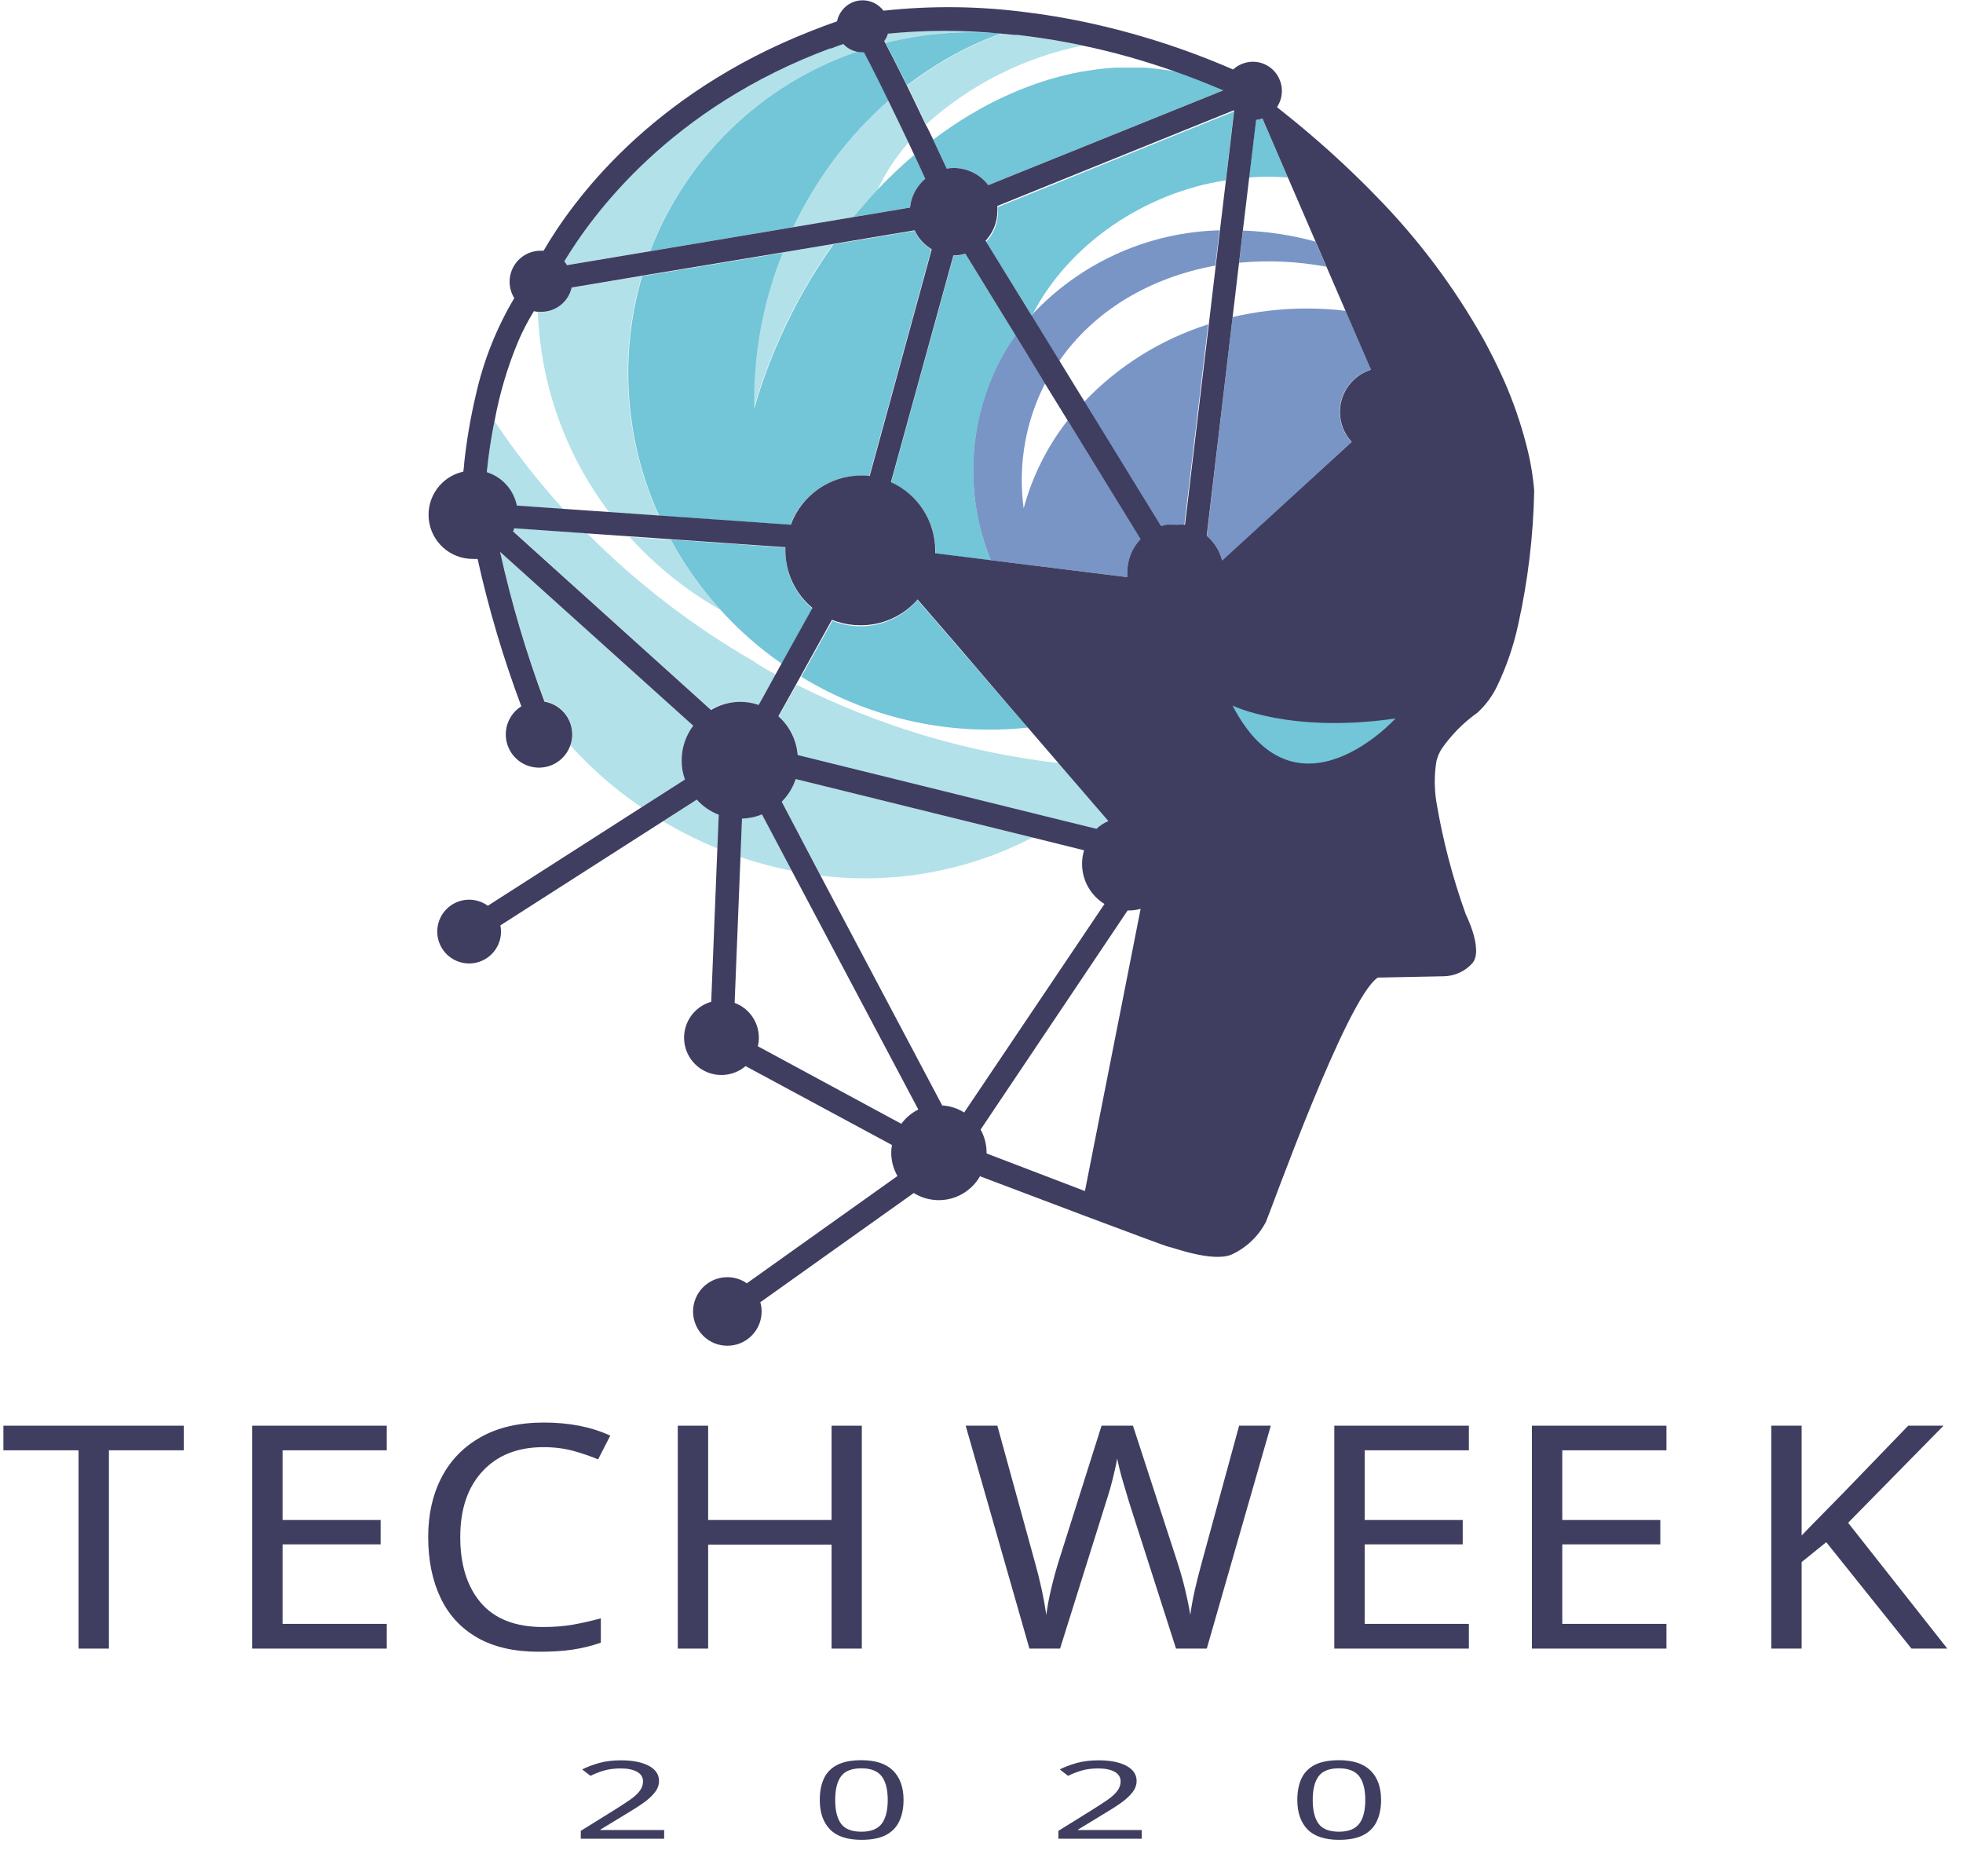
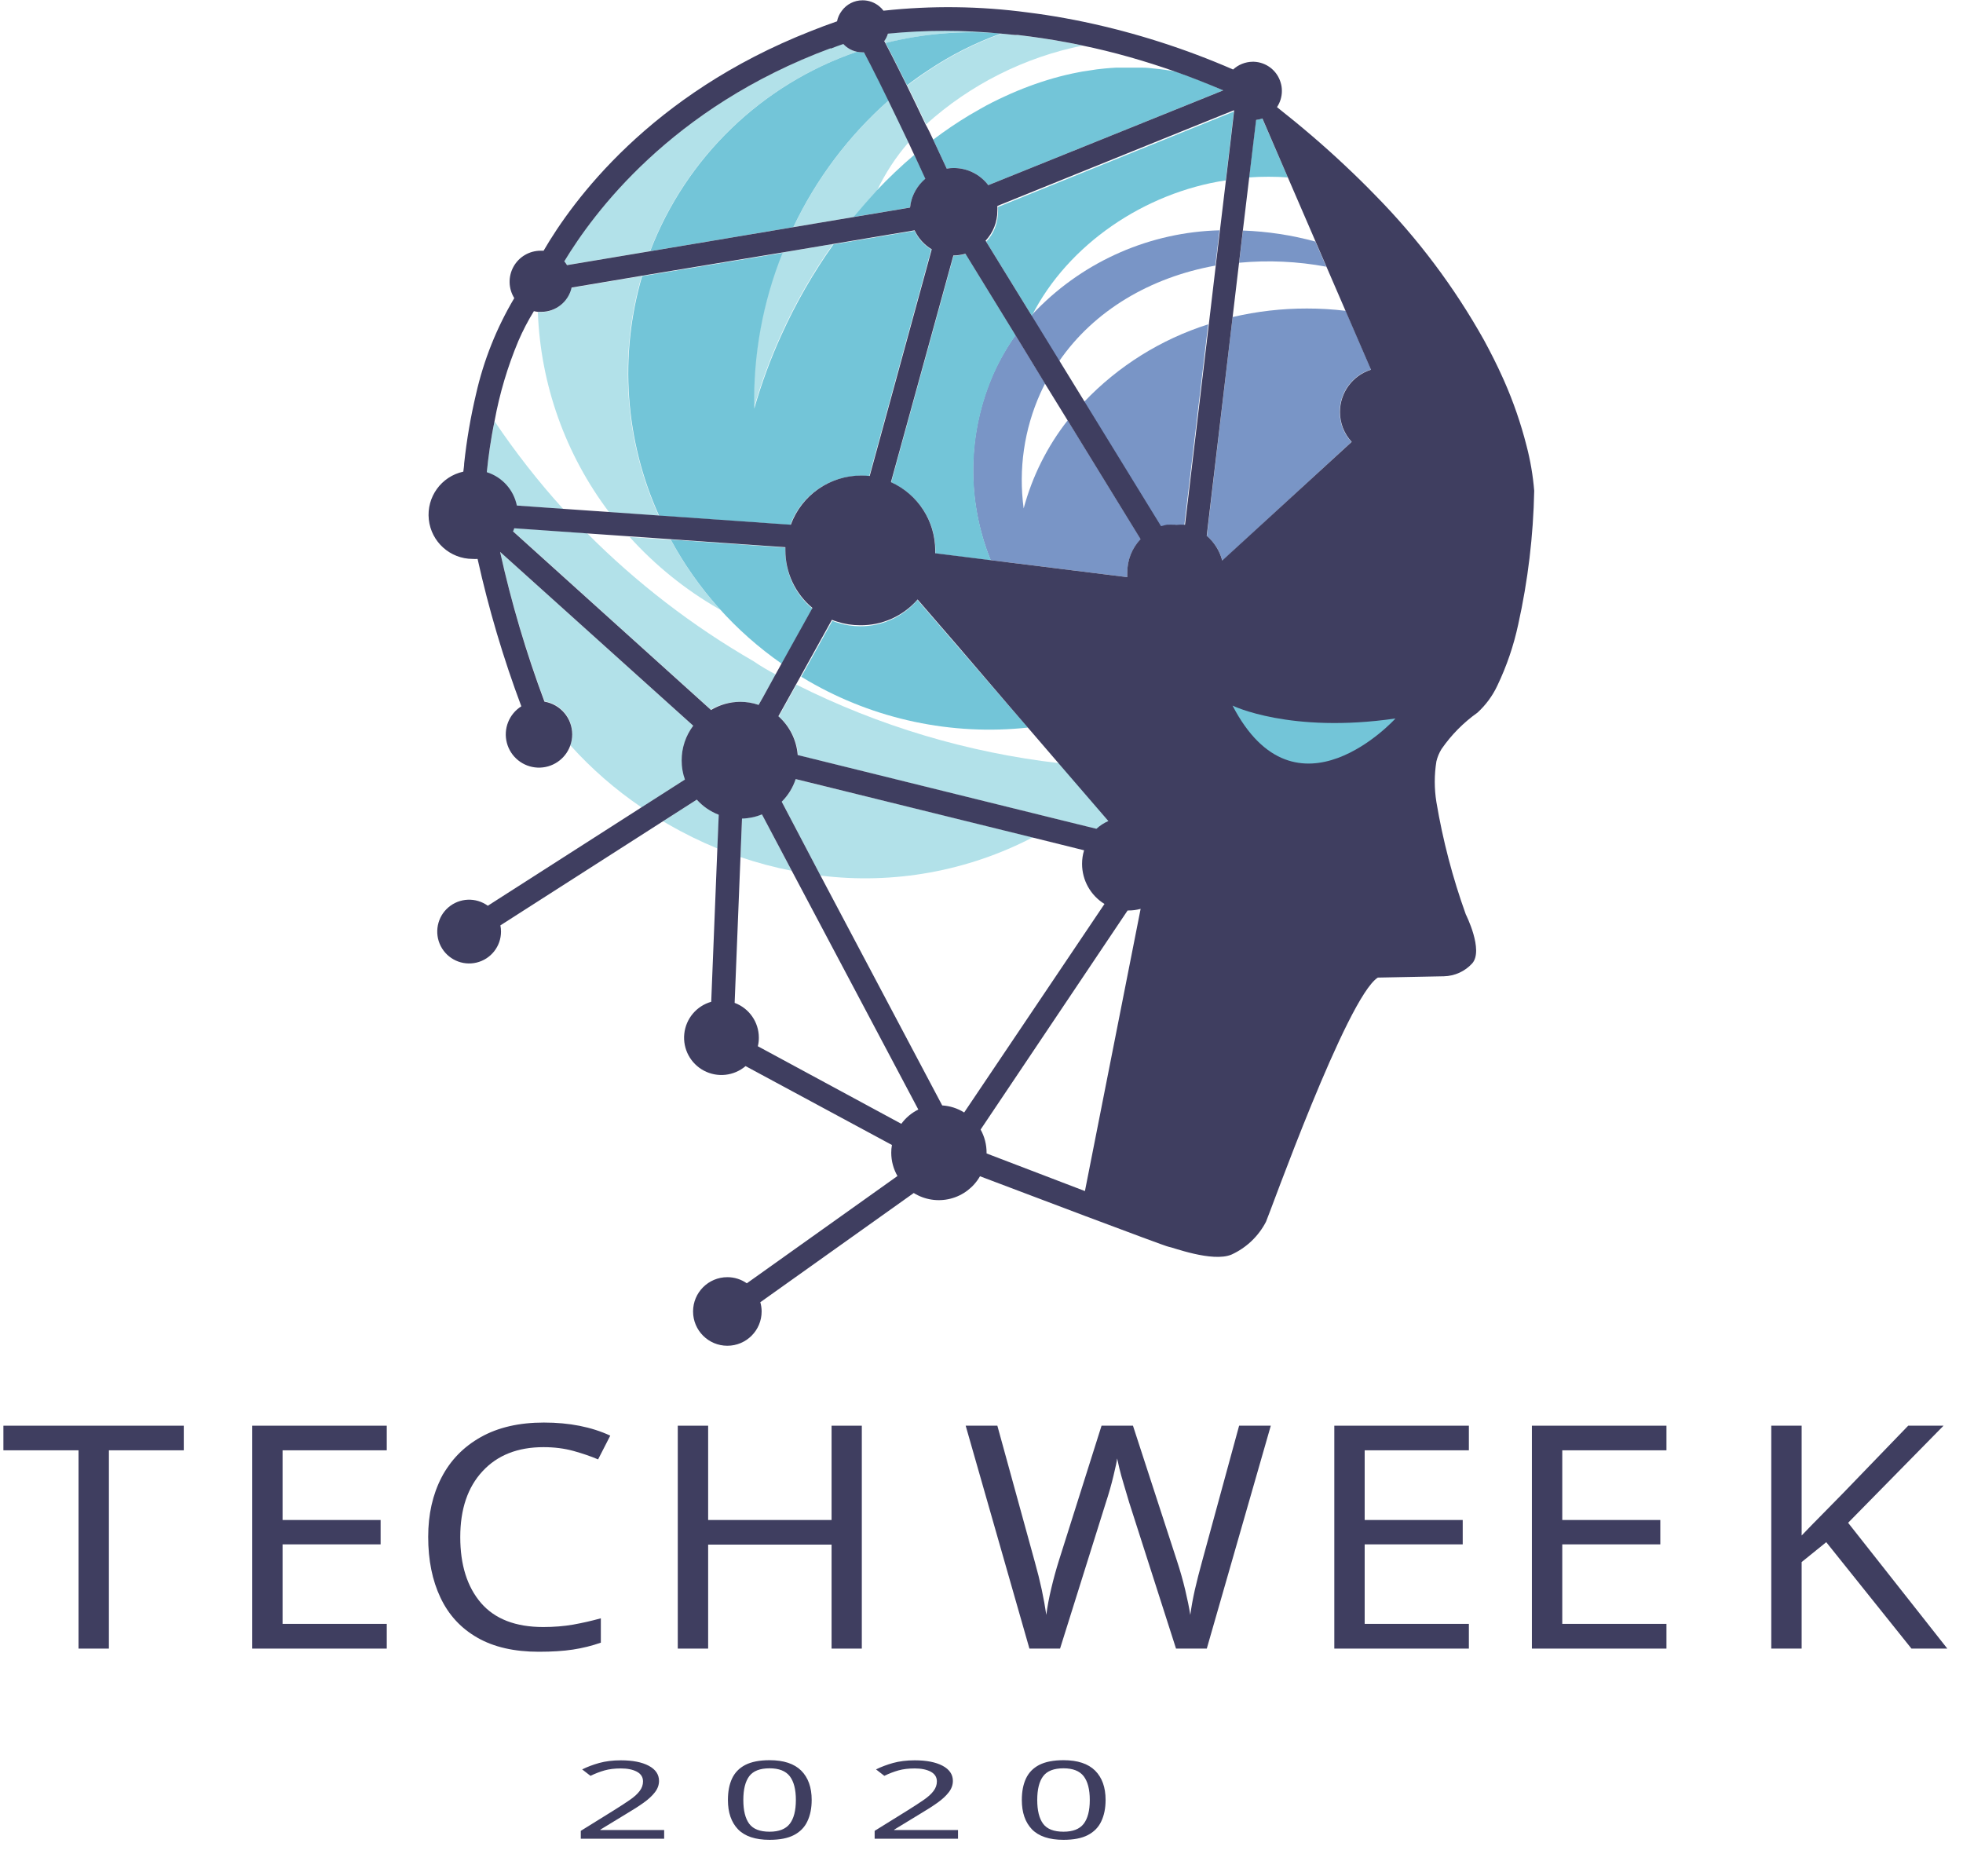
<svg xmlns="http://www.w3.org/2000/svg" id="Layer_2" data-name="Layer 2" viewBox="0 0 253.07 241.75">
  <defs>
-     <style>.cls-1{fill:#7995c6;}.cls-2{fill:#b2e1e9;}.cls-3{fill:#73c5d8;}.cls-11,.cls-4,.cls-5{fill:#3f3e60;}.cls-5{font-size:40.25px;font-family:Serico-Regular, Serico;letter-spacing:0em;}.cls-6{letter-spacing:-0.05em;}.cls-7{letter-spacing:-0.02em;}.cls-8{letter-spacing:0.08em;}.cls-9{letter-spacing:0.06em;}.cls-10{letter-spacing:0.03em;}.cls-11{font-size:13.97px;font-family:BrushScriptMT, Brush Script MT;}</style>
+     <style>.cls-1{fill:#7995c6}.cls-2{fill:#b2e1e9}.cls-3{fill:#73c5d8}.cls-11,.cls-4,.cls-5{fill:#3f3e60}.cls-5{font-size:40.25px;font-family:Serico-Regular,Serico;letter-spacing:0}.cls-6{letter-spacing:-.05em}.cls-7{letter-spacing:-.02em}.cls-8{letter-spacing:.08em}.cls-9{letter-spacing:.06em}.cls-10{letter-spacing:.03em}.cls-11{font-size:13.97px;font-family:BrushScriptMT,Brush Script MT}</style>
  </defs>
-   <path class="cls-1" d="M335.86,234a4.58,4.58,0,0,0,0,.53l-8.46-1.05-2.95-.37-2.93-.36-3.28-.41a30.91,30.91,0,0,1,.4-24.13,29.43,29.43,0,0,1,2.81-4.89l.81,1.32,3,4.93c-.21.41-.41.82-.6,1.24a27.32,27.32,0,0,0-2.16,14.86,31.71,31.71,0,0,1,5.68-11.36l9.41,15.32A6.21,6.21,0,0,0,335.86,234Z" transform="translate(-190.53 -160.13)" />
-   <path class="cls-1" d="M330.29,211.94a37.87,37.87,0,0,1,16-10l-3.09,26a6.1,6.1,0,0,0-1.13-.11,6.18,6.18,0,0,0-1.89.29Z" transform="translate(-190.53 -160.13)" />
-   <path class="cls-1" d="M347.75,189.82l-.54,4.55c-8.35,1.51-15.63,5.77-20.14,12.33l-3.41-5.55-.19-.31a10.67,10.67,0,0,1,.73-.79A34.26,34.26,0,0,1,347.75,189.82Z" transform="translate(-190.53 -160.13)" />
-   <path class="cls-1" d="M350.28,194l.49-4.15a41,41,0,0,1,9.34,1.42l1.4,3.24A40.66,40.66,0,0,0,350.28,194Z" transform="translate(-190.53 -160.13)" />
-   <path class="cls-1" d="M363.25,213.25a5.62,5.62,0,0,0,1.51,3.85l-16.64,15.32a6.29,6.29,0,0,0-2-3.19L349.44,201a41.8,41.8,0,0,1,9.58-1.1,41,41,0,0,1,5,.3l3.27,7.56A5.7,5.7,0,0,0,363.25,213.25Z" transform="translate(-190.53 -160.13)" />
-   <path class="cls-2" d="M333.47,266a5.57,5.57,0,0,0-1.54,1l-4.59-1.13-33.92-8.38a7.46,7.46,0,0,0-2.49-5l2.28-4.1a101.31,101.31,0,0,0,33.87,10.12l3.95,4.58Z" transform="translate(-190.53 -160.13)" />
-   <path class="cls-2" d="M290.54,247.08,288.9,250l-.57,1a7.26,7.26,0,0,0-2.39-.4,7.39,7.39,0,0,0-3.77,1l-25.5-23a2,2,0,0,0,.16-.4l9.38.66a102.69,102.69,0,0,0,21.52,16.54C288.66,246.05,289.6,246.57,290.54,247.08Z" transform="translate(-190.53 -160.13)" />
-   <path class="cls-2" d="M297.93,191.59a69.56,69.56,0,0,0-6.71,11.68,67.27,67.27,0,0,0-3.5,9.49,50.81,50.81,0,0,1,3.65-20.07Z" transform="translate(-190.53 -160.13)" />
-   <path class="cls-2" d="M307.67,178.47a27.25,27.25,0,0,0-4.06,6.2c-1,1.09-2,2.24-3,3.43l-7.79,1.31a50.9,50.9,0,0,1,12.27-16.32C306,174.86,306.83,176.71,307.67,178.47Z" transform="translate(-190.53 -160.13)" />
-   <path class="cls-2" d="M330.11,166h0a42.81,42.81,0,0,0-20.19,10.16c-.79-1.66-1.61-3.38-2.41-5,.89-.69,1.81-1.35,2.74-1.95a42.33,42.33,0,0,1,9.4-4.74h0l.05,0,1.2.12a5.14,5.14,0,0,1,.55.06l.36,0,1.59.2,1.55.22,1.58.25,1.56.28c.57.1,1.15.22,1.73.34Z" transform="translate(-190.53 -160.13)" />
-   <path class="cls-2" d="M278.43,258.16a7.18,7.18,0,0,0,.42,2.46l-5.61,3.59a50.43,50.43,0,0,1-9.18-8,4.15,4.15,0,0,0,.26-1.46,4.28,4.28,0,0,0-3.58-4.22A144.31,144.31,0,0,1,255,231.27l24.9,22.41A7.4,7.4,0,0,0,278.43,258.16Z" transform="translate(-190.53 -160.13)" />
-   <path class="cls-2" d="M283.21,265.15l-.18,4.36a52.51,52.51,0,0,1-6.35-3.12L276,266l4.36-2.79A7.34,7.34,0,0,0,283.21,265.15Z" transform="translate(-190.53 -160.13)" />
-   <path class="cls-2" d="M292.6,272.38a51.24,51.24,0,0,1-6.61-1.76l.2-5a7.11,7.11,0,0,0,2.57-.54Z" transform="translate(-190.53 -160.13)" />
-   <path class="cls-2" d="M323.68,268.07A46.87,46.87,0,0,1,296.31,273l-5-9.52a7.36,7.36,0,0,0,1.8-2.92l3.34.82Z" transform="translate(-190.53 -160.13)" />
-   <path class="cls-2" d="M283.39,238.73l-.27-.15a46.91,46.91,0,0,1-11.42-9.23l5.3.37A46.24,46.24,0,0,0,283.39,238.73Z" transform="translate(-190.53 -160.13)" />
-   <path class="cls-2" d="M275.45,226.61l-6.39-.45a45.59,45.59,0,0,1-9.19-25.79l.38,0a4,4,0,0,0,3.91-3.13l9.1-1.53A44.57,44.57,0,0,0,275.45,226.61Z" transform="translate(-190.53 -160.13)" />
-   <path class="cls-2" d="M301,166.8a43.69,43.69,0,0,0-26.68,25.71l-10.69,1.79a3.36,3.36,0,0,0-.35-.49c3.76-6.31,14.24-20.52,35.94-28.06A3.29,3.29,0,0,0,301,166.8Z" transform="translate(-190.53 -160.13)" />
-   <path class="cls-2" d="M319.67,164.42l-.05,0h0a45.91,45.91,0,0,0-14.9,1.26l-.16-.3h0a3.08,3.08,0,0,0,.45-.93A74.29,74.29,0,0,1,319.67,164.42Z" transform="translate(-190.53 -160.13)" />
-   <path class="cls-2" d="M263.14,225.75l-6.09-.43a5.69,5.69,0,0,0-3.76-4.28c.19-1.9.49-4.17,1-6.6A99.83,99.83,0,0,0,263.14,225.75Z" transform="translate(-190.53 -160.13)" />
-   <path class="cls-3" d="M310.59,192.29l-8,29.22a9.82,9.82,0,0,0-1.09-.06,9.68,9.68,0,0,0-9.08,6.34l-1.75-.12-5.4-.38-9.77-.68a44.57,44.57,0,0,1-2.19-30.88l18.11-3a50.81,50.81,0,0,0-3.65,20.07,67.27,67.27,0,0,1,3.5-9.49,69.56,69.56,0,0,1,6.71-11.68l10.45-1.75A5.63,5.63,0,0,0,310.59,192.29Z" transform="translate(-190.53 -160.13)" />
-   <path class="cls-3" d="M309.85,183.16a5.59,5.59,0,0,0-2,3.72l-5.48.92-1.8.3c1-1.19,2-2.34,3-3.43a60.66,60.66,0,0,1,4.82-4.57C308.93,181.19,309.41,182.22,309.85,183.16Z" transform="translate(-190.53 -160.13)" />
-   <path class="cls-3" d="M348.24,171.77,317.94,184a5.57,5.57,0,0,0-4.46-2.21,4.43,4.43,0,0,0-.9.08l-1.74-3.74a52.81,52.81,0,0,1,4.65-3.15c.49-.29,1-.57,1.46-.84,1-.58,2.09-1.11,3.15-1.6a43.43,43.43,0,0,1,6.25-2.33c1.07-.3,2.14-.56,3.21-.76.33-.07.67-.13,1-.17s.92-.15,1.37-.21l1-.11c.48-.05,1-.08,1.46-.11l.79,0c.27,0,.53,0,.8,0h0c.61,0,1.22,0,1.82,0s1,.06,1.48.11c.95.09,1.89.22,2.83.4Q345.12,170.43,348.24,171.77Z" transform="translate(-190.53 -160.13)" />
-   <path class="cls-3" d="M295.26,238.58l-2.37,4.26-1.58,2.85a46.45,46.45,0,0,1-14.31-16l8.13.57,6.65.46c0,.13,0,.26,0,.39A9.64,9.64,0,0,0,295.26,238.58Z" transform="translate(-190.53 -160.13)" />
-   <path class="cls-3" d="M323.06,253.92a46.51,46.51,0,0,1-28.31-6c-.31-.18-.62-.36-.92-.55l4-7.21c.22.09.45.17.68.24a9.52,9.52,0,0,0,2.94.46,9.66,9.66,0,0,0,7.36-3.39l11.84,13.7Z" transform="translate(-190.53 -160.13)" />
-   <path class="cls-3" d="M305.08,173.09a50.9,50.9,0,0,0-12.27,16.32l-18.46,3.1A43.69,43.69,0,0,1,301,166.8a3.55,3.55,0,0,0,.73.08h.18C302.87,168.61,304,170.79,305.08,173.09Z" transform="translate(-190.53 -160.13)" />
-   <path class="cls-3" d="M319.61,164.44a42.33,42.33,0,0,0-9.4,4.74c-.93.6-1.85,1.26-2.74,1.95-.33-.67-.66-1.33-1-2-.62-1.25-1.22-2.42-1.77-3.46A45.91,45.91,0,0,1,319.61,164.44Z" transform="translate(-190.53 -160.13)" />
-   <path class="cls-3" d="M318.67,208.24a30.91,30.91,0,0,0-.4,24.13l-7.14-.89c0-.11,0-.23,0-.34a9.67,9.67,0,0,0-5.71-8.83l8.05-29.22h0a5.64,5.64,0,0,0,1.55-.22l6.44,10.48A29.43,29.43,0,0,0,318.67,208.24Z" transform="translate(-190.53 -160.13)" />
-   <path class="cls-3" d="M356.56,183a36,36,0,0,0-5,0l.24-2,.65-5.41a3.68,3.68,0,0,0,.81-.19Z" transform="translate(-190.53 -160.13)" />
-   <path class="cls-3" d="M349.58,174.47l0,.2-.4,3.42-.63,5.29c-10.45,1.58-20.32,8.24-25,17.46l-5.88-9.55a5.61,5.61,0,0,0,1.52-3.83,4.63,4.63,0,0,0,0-.65l24.83-10.05,2.65-1.07,2.85-1.15Z" transform="translate(-190.53 -160.13)" />
-   <path class="cls-4" d="M388.32,223.4a33.81,33.81,0,0,0-1-5.85,53.2,53.2,0,0,0-2.86-8.29c-.09-.2-.19-.41-.28-.62-.66-1.47-1.43-3-2.33-4.66a87.43,87.43,0,0,0-14.06-18.72q-1.81-1.87-3.85-3.78-3.94-3.72-8.78-7.54a3.76,3.76,0,0,0,.63-2.09,3.49,3.49,0,0,0-.16-1.08,3.74,3.74,0,0,0-3.45-2.68h-.15a3.79,3.79,0,0,0-2.53,1,99.46,99.46,0,0,0-19.17-6.13c-.85-.18-1.69-.34-2.51-.49-1.65-.3-3.24-.54-4.76-.73a77.15,77.15,0,0,0-18.63-.23,3.19,3.19,0,0,0-.57-.59,3.36,3.36,0,0,0-2.12-.75,3.3,3.3,0,0,0-2.69,1.36,3.26,3.26,0,0,0-.61,1.35c-1.15.4-2.26.81-3.35,1.25-20.77,8.15-30.77,21.93-34.48,28.32l-.31,0h-.07a4,4,0,0,0-3.4,6.11,42.58,42.58,0,0,0-4.93,12.37,72,72,0,0,0-1.53,8.94c0,.36-.08.72-.11,1.06a5.69,5.69,0,0,0,1.2,11.25,4.49,4.49,0,0,0,.64,0,141.34,141.34,0,0,0,5.64,19,4.28,4.28,0,1,0,6.3,5.08,4.15,4.15,0,0,0,.26-1.46,4.28,4.28,0,0,0-3.58-4.22A144.31,144.31,0,0,1,255,231.27l24.9,22.41a7.4,7.4,0,0,0-1.49,4.48,7.18,7.18,0,0,0,.42,2.46l-5.61,3.59-19.8,12.68a4.11,4.11,0,1,0,1.7,3.33,4.26,4.26,0,0,0-.08-.8L276,266l4.36-2.79a7.34,7.34,0,0,0,2.83,1.95l-.18,4.36-.79,19.75a4.81,4.81,0,1,0,4.43,8.29l18.87,10.17a5.15,5.15,0,0,0-.09,1,6.05,6.05,0,0,0,.8,3h0l-19.42,13.83a4.35,4.35,0,0,0-2.51-.79,4.42,4.42,0,1,0,4.42,4.42,4.28,4.28,0,0,0-.17-1.19l19.78-14.08a6.12,6.12,0,0,0,8.54-2.16c4.21,1.6,24,9.09,24.32,9.09s5.65,2.06,8.12,1a9.41,9.41,0,0,0,4.43-4.22c.43-.89,10.43-28.95,14.42-31.48l8.52-.17a5.09,5.09,0,0,0,3.64-1.65c1.52-1.7-.82-6.33-.82-6.33a83.51,83.51,0,0,1-3.79-14.48,16.43,16.43,0,0,1,0-5.24,5.38,5.38,0,0,1,.66-1.59A19,19,0,0,1,381,252a11.11,11.11,0,0,0,2.57-3.49,35.58,35.58,0,0,0,2.69-7.89h0s0,0,0,0A87.43,87.43,0,0,0,388.32,223.4Zm-83.77-58a3.08,3.08,0,0,0,.45-.93,74.29,74.29,0,0,1,14.67,0l1.2.12.55.05.36,0,1.59.2,1.55.22,1.58.25,1.56.28c.57.1,1.15.22,1.73.34l.28.07h0q2.93.6,6.05,1.48c1.94.55,3.94,1.18,6,1.91s4,1.5,6.11,2.39l-4.38,1.77-1.69.68L317.94,184a5.57,5.57,0,0,0-4.46-2.21,4.43,4.43,0,0,0-.9.08l-1.74-3.74c-.31-.66-.63-1.34-1-2-.79-1.66-1.61-3.38-2.41-5-.33-.67-.66-1.33-1-2-.62-1.25-1.22-2.42-1.77-3.46l-.16-.3Zm-6.94,1c.54-.21,1.09-.41,1.64-.6A3.29,3.29,0,0,0,301,166.8a3.55,3.55,0,0,0,.73.08h.18c.28.52.57,1.08.88,1.68.71,1.38,1.48,2.93,2.26,4.54.87,1.77,1.75,3.62,2.59,5.38l.76,1.63c.5,1.09,1,2.12,1.42,3.06a5.59,5.59,0,0,0-1.29,1.57,2.12,2.12,0,0,0-.11.21,2,2,0,0,0-.1.21,1.6,1.6,0,0,0-.1.23,4.8,4.8,0,0,0-.24.76,1.31,1.31,0,0,0-.06.27c0,.15-.05.31-.07.47l-5.48.92-1.8.3-7.79,1.31-18.46,3.1-10.69,1.79a3.36,3.36,0,0,0-.35-.49C267,187.66,277,174,297.61,166.35ZM253.29,221c.19-1.9.49-4.17,1-6.6a49.84,49.84,0,0,1,3.07-10.32h0a29.62,29.62,0,0,1,2-3.84,3.71,3.71,0,0,0,.5.09h.07l.38,0a4,4,0,0,0,3.91-3.13l9.1-1.53,18.11-3,6.56-1.1,10.45-1.75a5.63,5.63,0,0,0,2.21,2.45l-8,29.22a9.82,9.82,0,0,0-1.09-.06,9.68,9.68,0,0,0-9.08,6.34l-1.75-.12-5.4-.38-9.77-.68-6.39-.45-5.92-.41-6.09-.43A5.69,5.69,0,0,0,253.29,221Zm55.52,16.39,5.48,6.34h0l.33.39,6,7,2.41,2.79,4,4.65,3.95,4.58,2.44,2.83a5.57,5.57,0,0,0-1.54,1l-4.59-1.13-33.92-8.38a7.46,7.46,0,0,0-2.49-5l2.28-4.1.62-1.12,4-7.21c.22.09.45.17.68.24a9.52,9.52,0,0,0,2.94.46A9.66,9.66,0,0,0,308.81,237.43Zm-26.64,14.24-25.5-23a2,2,0,0,0,.16-.4l3.45.24,5.93.42,5.49.38,5.3.37,8.13.57,6.65.46c0,.13,0,.26,0,.39a9.64,9.64,0,0,0,3.49,7.44l-2.37,4.26-1.58,2.85-.77,1.39L288.9,250l-.57,1a7.26,7.26,0,0,0-2.39-.4A7.39,7.39,0,0,0,282.17,251.67ZM306.73,305l-18.5-10a4.42,4.42,0,0,0,.13-1.1,4.78,4.78,0,0,0-3.12-4.49h0l.75-18.76.2-5a7.11,7.11,0,0,0,2.57-.54l3.84,7.26,16.32,30.79A5.94,5.94,0,0,0,306.73,305Zm8.1-1.46a6,6,0,0,0-2.83-.91L296.31,273l-5-9.52a7.36,7.36,0,0,0,1.8-2.92l3.34.82,27.27,6.73,3.71.92,2.86.71a5.93,5.93,0,0,0-.26,1.75,6.07,6.07,0,0,0,2.89,5.17Zm15.57,10.13-12.68-4.85v-.08a6.11,6.11,0,0,0-.77-3L335.9,277.5H336a5.85,5.85,0,0,0,1.58-.21ZM335.86,234a4.58,4.58,0,0,0,0,.53l-8.46-1.05-2.95-.37-2.93-.36-3.28-.41-7.14-.89c0-.11,0-.23,0-.34a9.67,9.67,0,0,0-5.71-8.83l8.05-29.22h0a5.64,5.64,0,0,0,1.55-.22l6.44,10.48.81,1.32,3,4.93,2.92,4.74,9.41,15.32A6.21,6.21,0,0,0,335.86,234Zm6.24-6.23a3.1,3.1,0,0,0-.43,0,3,3,0,0,0-.43,0l-.26,0-.37.08-.4.11-9.92-16.15-3.22-5.24-3.41-5.55-.19-.31-5.88-9.55a5.61,5.61,0,0,0,1.52-3.83,4.63,4.63,0,0,0,0-.65l24.83-10.05,2.65-1.07,2.85-1.15.18-.07,0,.2-.4,3.42-.63,5.29-.77,6.44-.54,4.55-.89,7.54-3.09,26A6.1,6.1,0,0,0,342.1,227.8Zm6,4.62a6.29,6.29,0,0,0-2-3.19L349.44,201l.84-7.09.49-4.15.81-6.76.24-2,.65-5.41a3.68,3.68,0,0,0,.81-.19l3.28,7.6,3.55,8.21,1.4,3.24,2.5,5.78,3.27,7.56a5.7,5.7,0,0,0-4,5.45,5.62,5.62,0,0,0,1.51,3.85Z" transform="translate(-190.53 -160.13)" />
-   <path class="cls-3" d="M349.43,251.09s7.41,3.63,21,1.66C370.45,252.75,357.62,266.87,349.43,251.09Z" transform="translate(-190.53 -160.13)" />
-   <text class="cls-5" transform="translate(0 212.52) scale(1.08 1)">T<tspan class="cls-6" x="26.2" y="0">E</tspan>
-     <tspan class="cls-7" x="48.66" y="0">C</tspan>
-     <tspan class="cls-8" x="77" y="0">H </tspan>
-     <tspan class="cls-9" x="114.79" y="0">W</tspan>
-     <tspan class="cls-10" x="155.37" y="0">EE</tspan>
-     <tspan class="cls-8" x="207.53" y="0">K</tspan>
+   <path d="M335.86,234a4.58,4.58,0,0,0,0,.53l-8.46-1.05-2.95-.37-2.93-.36-3.28-.41a30.91,30.91,0,0,1,.4-24.13,29.43,29.43,0,0,1,2.81-4.89l.81,1.32,3,4.93c-.21.41-.41.82-.6,1.24a27.32,27.32,0,0,0-2.16,14.86,31.71,31.71,0,0,1,5.68-11.36l9.41,15.32A6.21,6.21,0,0,0,335.86,234Z" class="cls-1" transform="translate(-190.53 -160.13)" />
+   <path d="M330.29,211.94a37.87,37.87,0,0,1,16-10l-3.09,26a6.1,6.1,0,0,0-1.13-.11,6.18,6.18,0,0,0-1.89.29Z" class="cls-1" transform="translate(-190.53 -160.13)" />
+   <path d="M347.75,189.82l-.54,4.55c-8.35,1.51-15.63,5.77-20.14,12.33l-3.41-5.55-.19-.31a10.67,10.67,0,0,1,.73-.79A34.26,34.26,0,0,1,347.75,189.82Z" class="cls-1" transform="translate(-190.53 -160.13)" />
+   <path d="M350.28,194l.49-4.15a41,41,0,0,1,9.34,1.42l1.4,3.24A40.66,40.66,0,0,0,350.28,194Z" class="cls-1" transform="translate(-190.53 -160.13)" />
+   <path d="M363.25,213.25a5.62,5.62,0,0,0,1.51,3.85l-16.64,15.32a6.29,6.29,0,0,0-2-3.19L349.44,201a41.8,41.8,0,0,1,9.58-1.1,41,41,0,0,1,5,.3l3.27,7.56A5.7,5.7,0,0,0,363.25,213.25Z" class="cls-1" transform="translate(-190.53 -160.13)" />
+   <path d="M333.47,266a5.57,5.57,0,0,0-1.54,1l-4.59-1.13-33.92-8.38a7.46,7.46,0,0,0-2.49-5l2.28-4.1a101.31,101.31,0,0,0,33.87,10.12l3.95,4.58Z" class="cls-2" transform="translate(-190.53 -160.13)" />
+   <path d="M290.54,247.08,288.9,250l-.57,1a7.26,7.26,0,0,0-2.39-.4,7.39,7.39,0,0,0-3.77,1l-25.5-23a2,2,0,0,0,.16-.4l9.38.66a102.69,102.69,0,0,0,21.52,16.54C288.66,246.05,289.6,246.57,290.54,247.08Z" class="cls-2" transform="translate(-190.53 -160.13)" />
+   <path d="M297.93,191.59a69.56,69.56,0,0,0-6.71,11.68,67.27,67.27,0,0,0-3.5,9.49,50.81,50.81,0,0,1,3.65-20.07Z" class="cls-2" transform="translate(-190.53 -160.13)" />
+   <path d="M307.67,178.47a27.25,27.25,0,0,0-4.06,6.2c-1,1.09-2,2.24-3,3.43l-7.79,1.31a50.9,50.9,0,0,1,12.27-16.32C306,174.86,306.83,176.71,307.67,178.47Z" class="cls-2" transform="translate(-190.53 -160.13)" />
+   <path d="M330.11,166h0a42.81,42.81,0,0,0-20.19,10.16c-.79-1.66-1.61-3.38-2.41-5,.89-.69,1.81-1.35,2.74-1.95a42.33,42.33,0,0,1,9.4-4.74h0l.05,0,1.2.12a5.14,5.14,0,0,1,.55.06l.36,0,1.59.2,1.55.22,1.58.25,1.56.28c.57.1,1.15.22,1.73.34Z" class="cls-2" transform="translate(-190.53 -160.13)" />
+   <path d="M278.43,258.16a7.18,7.18,0,0,0,.42,2.46l-5.61,3.59a50.43,50.43,0,0,1-9.18-8,4.15,4.15,0,0,0,.26-1.46,4.28,4.28,0,0,0-3.58-4.22A144.31,144.31,0,0,1,255,231.27l24.9,22.41A7.4,7.4,0,0,0,278.43,258.16Z" class="cls-2" transform="translate(-190.53 -160.13)" />
+   <path d="M283.21,265.15l-.18,4.36a52.51,52.51,0,0,1-6.35-3.12L276,266l4.36-2.79A7.34,7.34,0,0,0,283.21,265.15Z" class="cls-2" transform="translate(-190.53 -160.13)" />
+   <path d="M292.6,272.38a51.24,51.24,0,0,1-6.61-1.76l.2-5a7.11,7.11,0,0,0,2.57-.54Z" class="cls-2" transform="translate(-190.53 -160.13)" />
+   <path d="M323.68,268.07A46.87,46.87,0,0,1,296.31,273l-5-9.52a7.36,7.36,0,0,0,1.8-2.92l3.34.82Z" class="cls-2" transform="translate(-190.53 -160.13)" />
+   <path d="M283.39,238.73l-.27-.15a46.91,46.91,0,0,1-11.42-9.23l5.3.37A46.24,46.24,0,0,0,283.39,238.73Z" class="cls-2" transform="translate(-190.53 -160.13)" />
+   <path d="M275.45,226.61l-6.39-.45a45.59,45.59,0,0,1-9.19-25.79l.38,0a4,4,0,0,0,3.91-3.13l9.1-1.53A44.57,44.57,0,0,0,275.45,226.61Z" class="cls-2" transform="translate(-190.53 -160.13)" />
+   <path d="M301,166.8a43.69,43.69,0,0,0-26.68,25.71l-10.69,1.79a3.36,3.36,0,0,0-.35-.49c3.76-6.31,14.24-20.52,35.94-28.06A3.29,3.29,0,0,0,301,166.8Z" class="cls-2" transform="translate(-190.53 -160.13)" />
+   <path d="M319.67,164.42l-.05,0h0a45.91,45.91,0,0,0-14.9,1.26l-.16-.3h0a3.08,3.08,0,0,0,.45-.93A74.29,74.29,0,0,1,319.67,164.42Z" class="cls-2" transform="translate(-190.53 -160.13)" />
+   <path d="M263.14,225.75l-6.09-.43a5.69,5.69,0,0,0-3.76-4.28c.19-1.9.49-4.17,1-6.6A99.83,99.83,0,0,0,263.14,225.75Z" class="cls-2" transform="translate(-190.53 -160.13)" />
+   <path d="M310.59,192.29l-8,29.22a9.82,9.82,0,0,0-1.09-.06,9.68,9.68,0,0,0-9.08,6.34l-1.75-.12-5.4-.38-9.77-.68a44.57,44.57,0,0,1-2.19-30.88l18.11-3a50.81,50.81,0,0,0-3.65,20.07,67.27,67.27,0,0,1,3.5-9.49,69.56,69.56,0,0,1,6.71-11.68l10.45-1.75A5.63,5.63,0,0,0,310.59,192.29Z" class="cls-3" transform="translate(-190.53 -160.13)" />
+   <path d="M309.85,183.16a5.59,5.59,0,0,0-2,3.72l-5.48.92-1.8.3c1-1.19,2-2.34,3-3.43a60.66,60.66,0,0,1,4.82-4.57C308.93,181.19,309.41,182.22,309.85,183.16Z" class="cls-3" transform="translate(-190.53 -160.13)" />
+   <path d="M348.24,171.77,317.94,184a5.57,5.57,0,0,0-4.46-2.21,4.43,4.43,0,0,0-.9.08l-1.74-3.74a52.81,52.81,0,0,1,4.65-3.15c.49-.29,1-.57,1.46-.84,1-.58,2.09-1.11,3.15-1.6a43.43,43.43,0,0,1,6.25-2.33c1.07-.3,2.14-.56,3.21-.76.33-.07.67-.13,1-.17s.92-.15,1.37-.21l1-.11c.48-.05,1-.08,1.46-.11l.79,0c.27,0,.53,0,.8,0h0c.61,0,1.22,0,1.82,0s1,.06,1.48.11c.95.09,1.89.22,2.83.4Q345.12,170.43,348.24,171.77Z" class="cls-3" transform="translate(-190.53 -160.13)" />
+   <path d="M295.26,238.58l-2.37,4.26-1.58,2.85a46.45,46.45,0,0,1-14.31-16l8.13.57,6.65.46c0,.13,0,.26,0,.39A9.64,9.64,0,0,0,295.26,238.58Z" class="cls-3" transform="translate(-190.53 -160.13)" />
+   <path d="M323.06,253.92a46.51,46.51,0,0,1-28.31-6c-.31-.18-.62-.36-.92-.55l4-7.21c.22.09.45.17.68.24a9.52,9.52,0,0,0,2.94.46,9.66,9.66,0,0,0,7.36-3.39l11.84,13.7Z" class="cls-3" transform="translate(-190.53 -160.13)" />
+   <path d="M305.08,173.09a50.9,50.9,0,0,0-12.27,16.32l-18.46,3.1A43.69,43.69,0,0,1,301,166.8a3.55,3.55,0,0,0,.73.08h.18C302.87,168.61,304,170.79,305.08,173.09Z" class="cls-3" transform="translate(-190.53 -160.13)" />
+   <path d="M319.61,164.44a42.33,42.33,0,0,0-9.4,4.74c-.93.6-1.85,1.26-2.74,1.95-.33-.67-.66-1.33-1-2-.62-1.25-1.22-2.42-1.77-3.46A45.91,45.91,0,0,1,319.61,164.44Z" class="cls-3" transform="translate(-190.53 -160.13)" />
+   <path d="M318.67,208.24a30.91,30.91,0,0,0-.4,24.13l-7.14-.89c0-.11,0-.23,0-.34a9.67,9.67,0,0,0-5.71-8.83l8.05-29.22h0a5.64,5.64,0,0,0,1.55-.22l6.44,10.48A29.43,29.43,0,0,0,318.67,208.24Z" class="cls-3" transform="translate(-190.53 -160.13)" />
+   <path d="M356.56,183a36,36,0,0,0-5,0l.24-2,.65-5.41a3.68,3.68,0,0,0,.81-.19Z" class="cls-3" transform="translate(-190.53 -160.13)" />
+   <path d="M349.58,174.47l0,.2-.4,3.42-.63,5.29c-10.45,1.58-20.32,8.24-25,17.46l-5.88-9.55a5.61,5.61,0,0,0,1.52-3.83,4.63,4.63,0,0,0,0-.65l24.83-10.05,2.65-1.07,2.85-1.15Z" class="cls-3" transform="translate(-190.53 -160.13)" />
+   <path d="M388.32,223.4a33.81,33.81,0,0,0-1-5.85,53.2,53.2,0,0,0-2.86-8.29c-.09-.2-.19-.41-.28-.62-.66-1.47-1.43-3-2.33-4.66a87.43,87.43,0,0,0-14.06-18.72q-1.81-1.87-3.85-3.78-3.94-3.72-8.78-7.54a3.76,3.76,0,0,0,.63-2.09,3.49,3.49,0,0,0-.16-1.08,3.74,3.74,0,0,0-3.45-2.68h-.15a3.79,3.79,0,0,0-2.53,1,99.46,99.46,0,0,0-19.17-6.13c-.85-.18-1.69-.34-2.51-.49-1.65-.3-3.24-.54-4.76-.73a77.15,77.15,0,0,0-18.63-.23,3.19,3.19,0,0,0-.57-.59,3.36,3.36,0,0,0-2.12-.75,3.3,3.3,0,0,0-2.69,1.36,3.26,3.26,0,0,0-.61,1.35c-1.15.4-2.26.81-3.35,1.25-20.77,8.15-30.77,21.93-34.48,28.32l-.31,0h-.07a4,4,0,0,0-3.4,6.11,42.58,42.58,0,0,0-4.93,12.37,72,72,0,0,0-1.53,8.94c0,.36-.08.72-.11,1.06a5.69,5.69,0,0,0,1.2,11.25,4.49,4.49,0,0,0,.64,0,141.34,141.34,0,0,0,5.64,19,4.28,4.28,0,1,0,6.3,5.08,4.15,4.15,0,0,0,.26-1.46,4.28,4.28,0,0,0-3.58-4.22A144.31,144.31,0,0,1,255,231.27l24.9,22.41a7.4,7.4,0,0,0-1.49,4.48,7.18,7.18,0,0,0,.42,2.46l-5.61,3.59-19.8,12.68a4.11,4.11,0,1,0,1.7,3.33,4.26,4.26,0,0,0-.08-.8L276,266l4.36-2.79a7.34,7.34,0,0,0,2.83,1.95l-.18,4.36-.79,19.75a4.81,4.81,0,1,0,4.43,8.29l18.87,10.17a5.15,5.15,0,0,0-.09,1,6.05,6.05,0,0,0,.8,3h0l-19.42,13.83a4.35,4.35,0,0,0-2.51-.79,4.42,4.42,0,1,0,4.42,4.42,4.28,4.28,0,0,0-.17-1.19l19.78-14.08a6.12,6.12,0,0,0,8.54-2.16c4.21,1.6,24,9.09,24.32,9.09s5.65,2.06,8.12,1a9.41,9.41,0,0,0,4.43-4.22c.43-.89,10.43-28.95,14.42-31.48l8.52-.17a5.09,5.09,0,0,0,3.64-1.65c1.52-1.7-.82-6.33-.82-6.33a83.51,83.51,0,0,1-3.79-14.48,16.43,16.43,0,0,1,0-5.24,5.38,5.38,0,0,1,.66-1.59A19,19,0,0,1,381,252a11.11,11.11,0,0,0,2.57-3.49,35.58,35.58,0,0,0,2.69-7.89h0s0,0,0,0A87.43,87.43,0,0,0,388.32,223.4Zm-83.77-58a3.08,3.08,0,0,0,.45-.93,74.29,74.29,0,0,1,14.67,0l1.2.12.55.05.36,0,1.59.2,1.55.22,1.58.25,1.56.28c.57.1,1.15.22,1.73.34l.28.07h0q2.93.6,6.05,1.48c1.94.55,3.94,1.18,6,1.91s4,1.5,6.11,2.39l-4.38,1.77-1.69.68L317.94,184a5.57,5.57,0,0,0-4.46-2.21,4.43,4.43,0,0,0-.9.08l-1.74-3.74c-.31-.66-.63-1.34-1-2-.79-1.66-1.61-3.38-2.41-5-.33-.67-.66-1.33-1-2-.62-1.25-1.22-2.42-1.77-3.46l-.16-.3Zm-6.94,1c.54-.21,1.09-.41,1.64-.6A3.29,3.29,0,0,0,301,166.8a3.55,3.55,0,0,0,.73.08h.18c.28.52.57,1.08.88,1.68.71,1.38,1.48,2.93,2.26,4.54.87,1.77,1.75,3.62,2.59,5.38l.76,1.63c.5,1.09,1,2.12,1.42,3.06a5.59,5.59,0,0,0-1.29,1.57,2.12,2.12,0,0,0-.11.21,2,2,0,0,0-.1.21,1.6,1.6,0,0,0-.1.23,4.8,4.8,0,0,0-.24.76,1.31,1.31,0,0,0-.06.27c0,.15-.05.31-.07.47l-5.48.92-1.8.3-7.79,1.31-18.46,3.1-10.69,1.79a3.36,3.36,0,0,0-.35-.49C267,187.66,277,174,297.61,166.35ZM253.29,221c.19-1.9.49-4.17,1-6.6a49.84,49.84,0,0,1,3.07-10.32h0a29.62,29.62,0,0,1,2-3.84,3.71,3.71,0,0,0,.5.09h.07l.38,0a4,4,0,0,0,3.91-3.13l9.1-1.53,18.11-3,6.56-1.1,10.45-1.75a5.63,5.63,0,0,0,2.21,2.45l-8,29.22a9.82,9.82,0,0,0-1.09-.06,9.68,9.68,0,0,0-9.08,6.34l-1.75-.12-5.4-.38-9.77-.68-6.39-.45-5.92-.41-6.09-.43A5.69,5.69,0,0,0,253.29,221Zm55.52,16.39,5.48,6.34h0l.33.39,6,7,2.41,2.79,4,4.65,3.95,4.58,2.44,2.83a5.57,5.57,0,0,0-1.54,1l-4.59-1.13-33.92-8.38a7.46,7.46,0,0,0-2.49-5l2.28-4.1.62-1.12,4-7.21c.22.09.45.17.68.24a9.52,9.52,0,0,0,2.94.46A9.66,9.66,0,0,0,308.81,237.43Zm-26.64,14.24-25.5-23a2,2,0,0,0,.16-.4l3.45.24,5.93.42,5.49.38,5.3.37,8.13.57,6.65.46c0,.13,0,.26,0,.39a9.64,9.64,0,0,0,3.49,7.44l-2.37,4.26-1.58,2.85-.77,1.39L288.9,250l-.57,1a7.26,7.26,0,0,0-2.39-.4A7.39,7.39,0,0,0,282.17,251.67ZM306.73,305l-18.5-10a4.42,4.42,0,0,0,.13-1.1,4.78,4.78,0,0,0-3.12-4.49h0l.75-18.76.2-5a7.11,7.11,0,0,0,2.57-.54l3.84,7.26,16.32,30.79A5.94,5.94,0,0,0,306.73,305Zm8.1-1.46a6,6,0,0,0-2.83-.91L296.31,273l-5-9.52a7.36,7.36,0,0,0,1.8-2.92l3.34.82,27.27,6.73,3.71.92,2.86.71a5.93,5.93,0,0,0-.26,1.75,6.07,6.07,0,0,0,2.89,5.17Zm15.57,10.13-12.68-4.85v-.08a6.11,6.11,0,0,0-.77-3L335.9,277.5H336a5.85,5.85,0,0,0,1.58-.21ZM335.86,234a4.58,4.58,0,0,0,0,.53l-8.46-1.05-2.95-.37-2.93-.36-3.28-.41-7.14-.89c0-.11,0-.23,0-.34a9.67,9.67,0,0,0-5.71-8.83l8.05-29.22h0a5.64,5.64,0,0,0,1.55-.22l6.44,10.48.81,1.32,3,4.93,2.92,4.74,9.41,15.32A6.21,6.21,0,0,0,335.86,234Zm6.24-6.23a3.1,3.1,0,0,0-.43,0,3,3,0,0,0-.43,0l-.26,0-.37.08-.4.11-9.92-16.15-3.22-5.24-3.41-5.55-.19-.31-5.88-9.55a5.61,5.61,0,0,0,1.52-3.83,4.63,4.63,0,0,0,0-.65l24.83-10.05,2.65-1.07,2.85-1.15.18-.07,0,.2-.4,3.42-.63,5.29-.77,6.44-.54,4.55-.89,7.54-3.09,26A6.1,6.1,0,0,0,342.1,227.8Zm6,4.62a6.29,6.29,0,0,0-2-3.19L349.44,201l.84-7.09.49-4.15.81-6.76.24-2,.65-5.41a3.68,3.68,0,0,0,.81-.19l3.28,7.6,3.55,8.21,1.4,3.24,2.5,5.78,3.27,7.56a5.7,5.7,0,0,0-4,5.45,5.62,5.62,0,0,0,1.51,3.85Z" class="cls-4" transform="translate(-190.53 -160.13)" />
+   <path d="M349.43,251.09s7.41,3.63,21,1.66C370.45,252.75,357.62,266.87,349.43,251.09Z" class="cls-3" transform="translate(-190.53 -160.13)" />
+   <text class="cls-5" transform="translate(0 212.52) scale(1.08 1)">T<tspan x="26.2" y="0" class="cls-6">E</tspan>
+     <tspan x="48.66" y="0" class="cls-7">C</tspan>
+     <tspan x="77" y="0" class="cls-8">H </tspan>
+     <tspan x="114.79" y="0" class="cls-9">W</tspan>
+     <tspan x="155.37" y="0" class="cls-10">EE</tspan>
+     <tspan x="207.53" y="0" class="cls-8">K</tspan>
  </text>
  <text class="cls-11" transform="translate(73.78 237.03) scale(1.63 1)">
-     <tspan xml:space="preserve">2   0   2   0</tspan>
+     <tspan xml:space="preserve">2 0 2 0</tspan>
  </text>
</svg>
